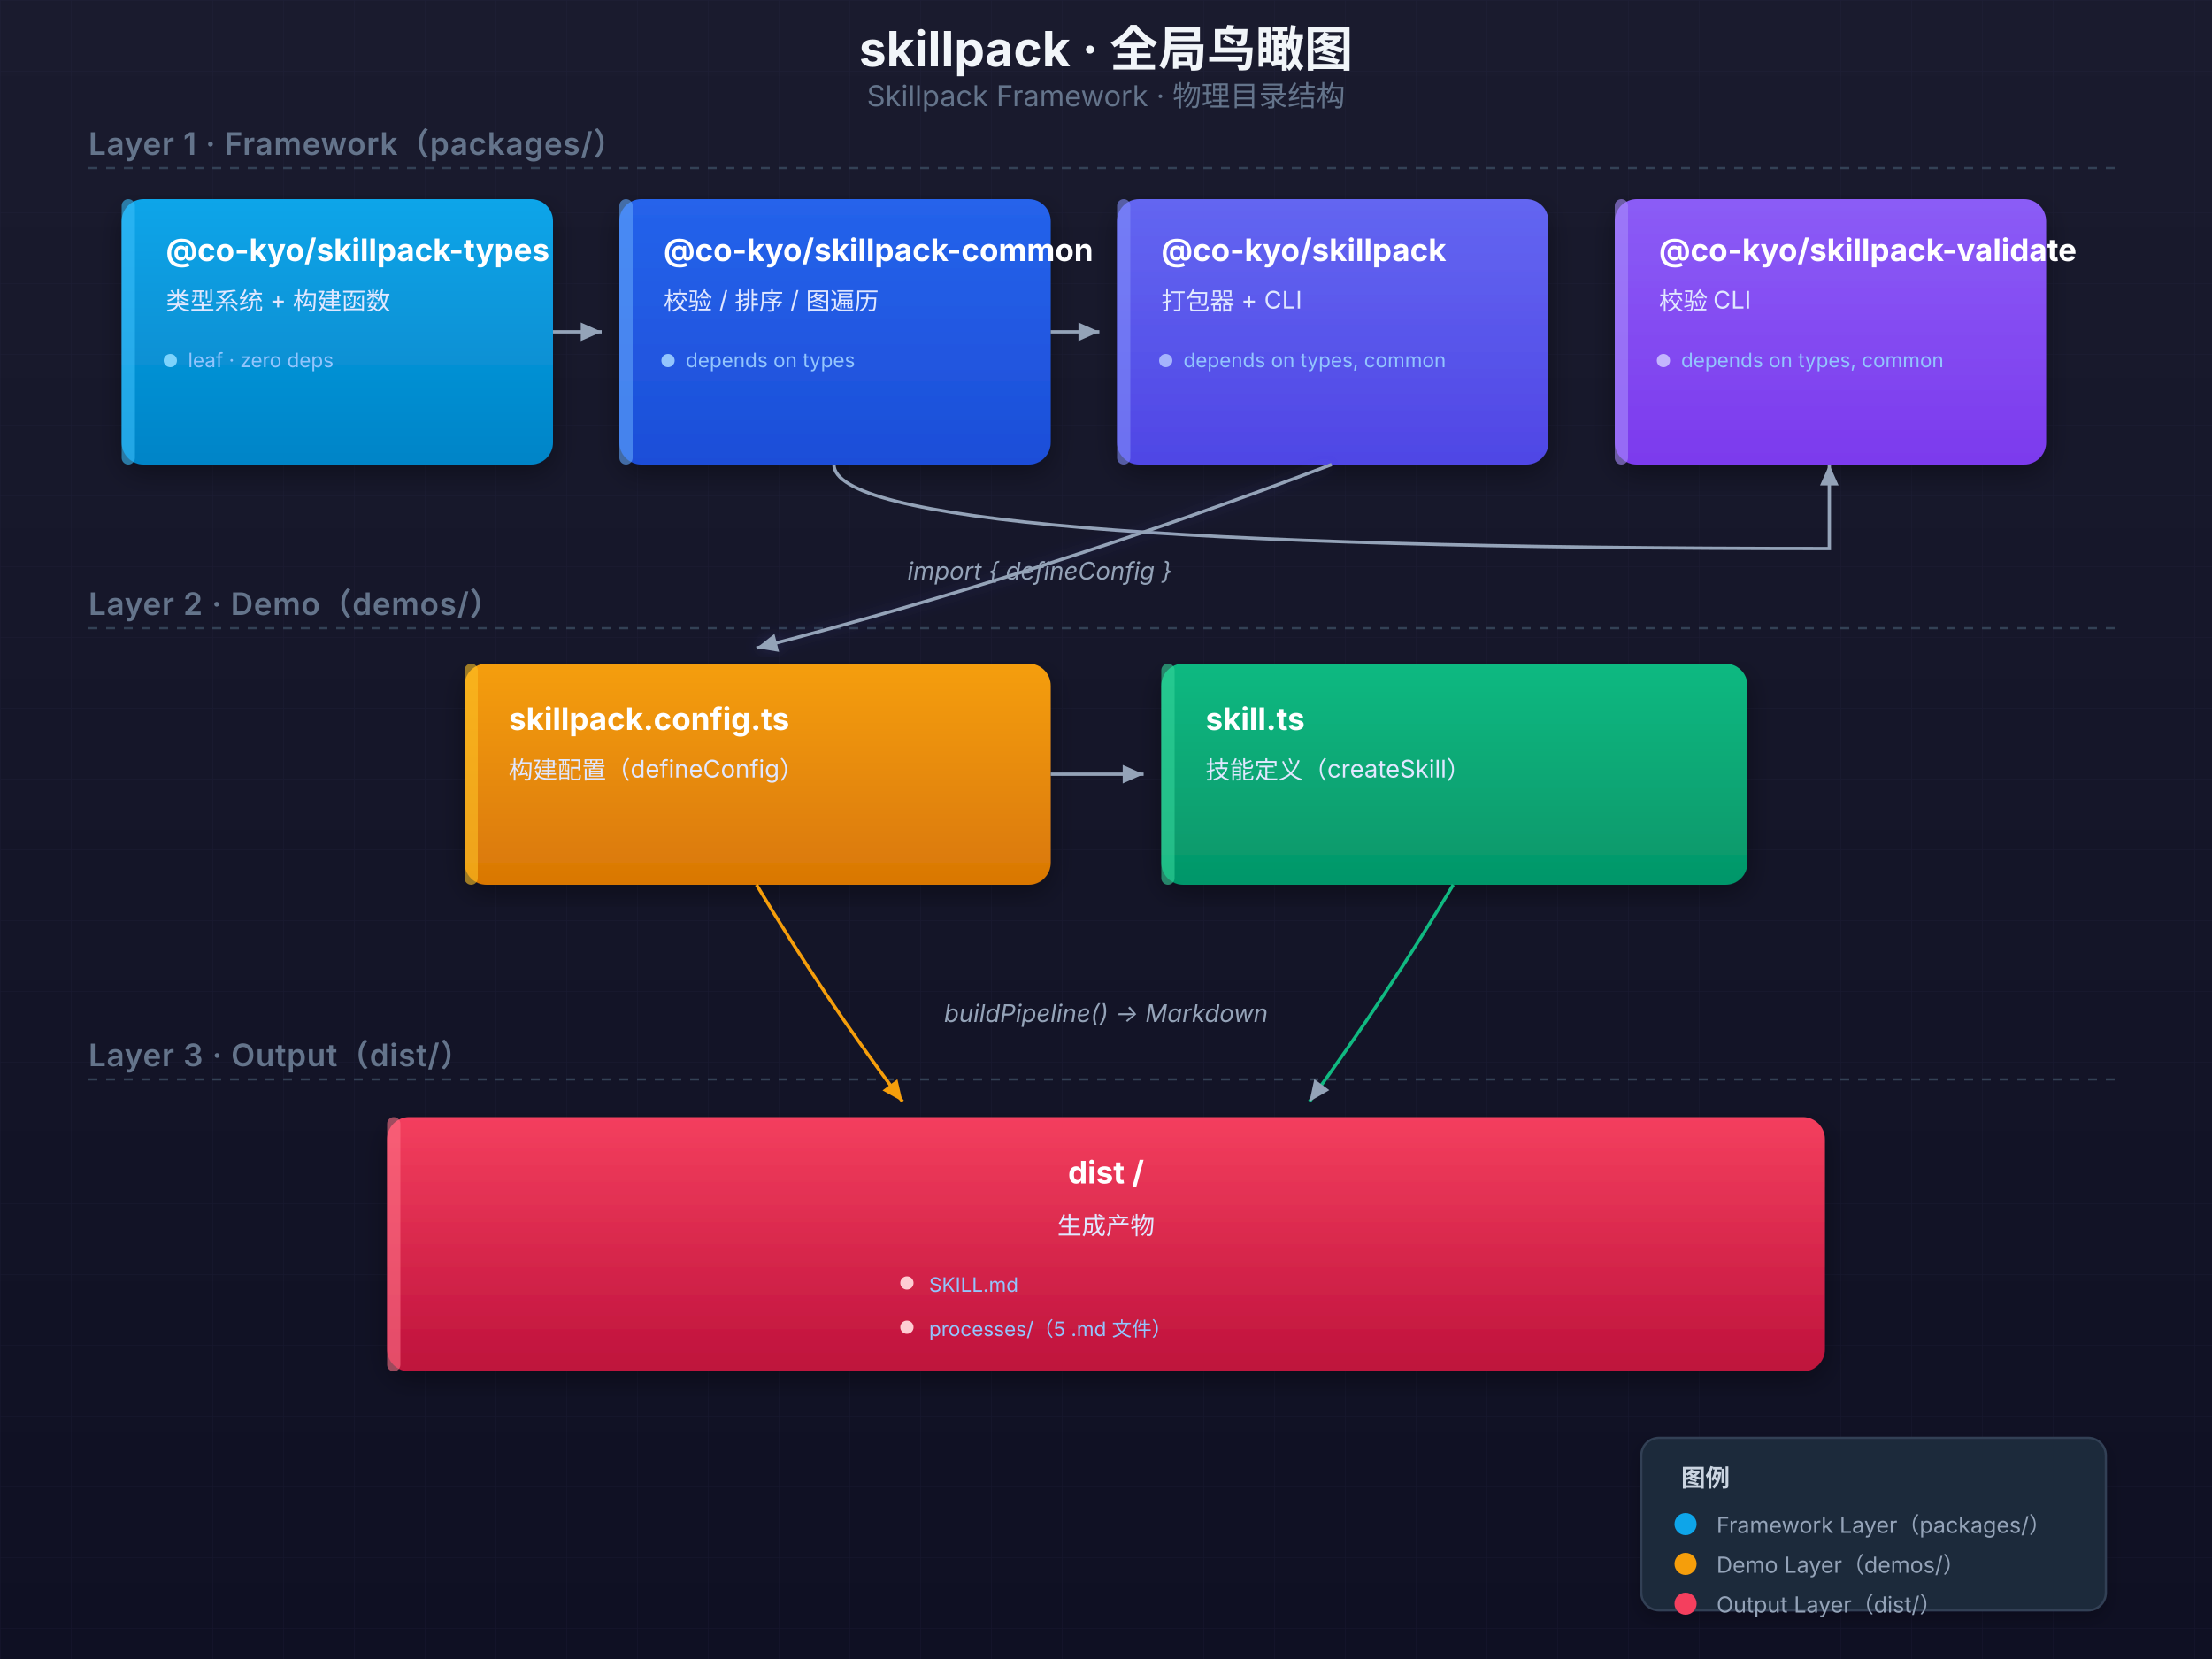
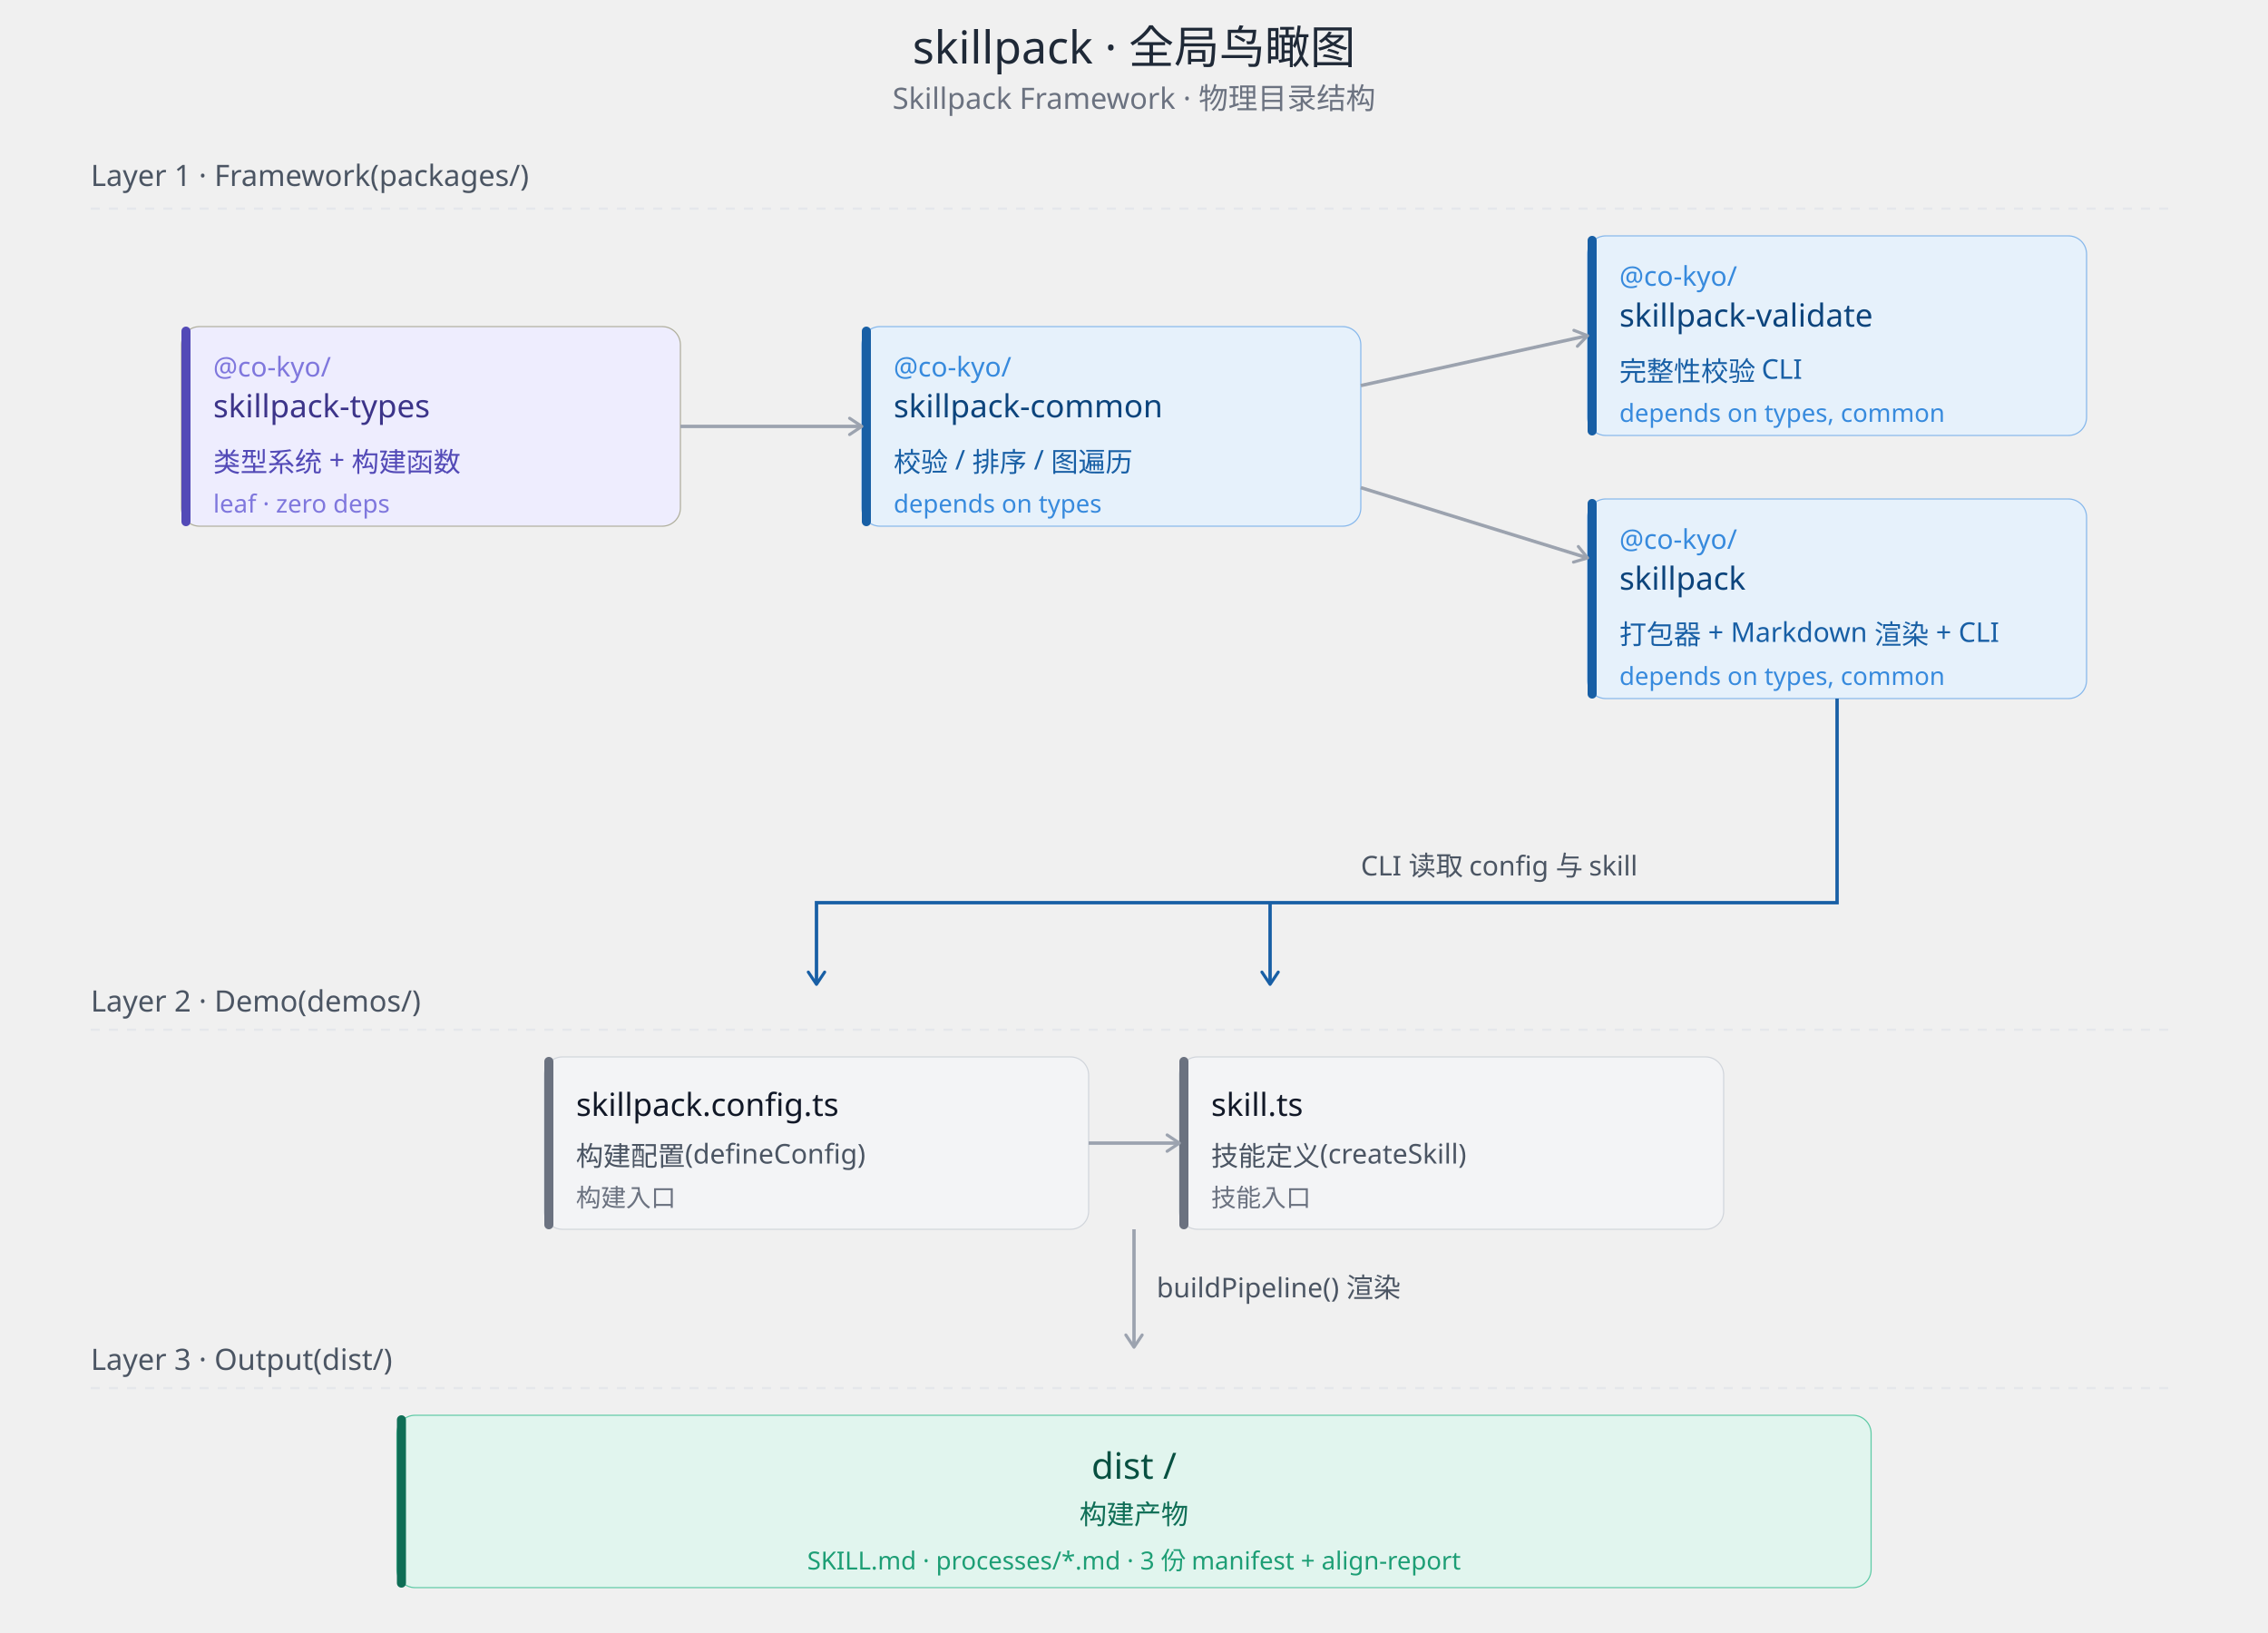
- <svg xmlns="http://www.w3.org/2000/svg" viewBox="0 0 1000 750" width="100%" height="100%">
+ <svg xmlns="http://www.w3.org/2000/svg" viewBox="0 0 1000 720" width="100%" height="auto" role="img" aria-labelledby="t d">
+   <style>
+     text { font-family: "Segoe UI", "PingFang SC", "Hiragino Sans GB", "Microsoft YaHei", system-ui, -apple-system, sans-serif; }
+     .title { font-size: 20px; font-weight: 500; fill: #1f2937; }
+     .subtitle { font-size: 13px; fill: #6b7280; }
+     .section { font-size: 13px; font-weight: 500; fill: #4b5563; }
+     .pkg-scope { font-size: 12px; fill: #7f77dd; }
+     .pkg-name { font-size: 14px; font-weight: 500; fill: #3c3489; }
+     .pkg-scope-b { font-size: 12px; fill: #378add; }
+     .pkg-name-b { font-size: 14px; font-weight: 500; fill: #0c447c; }
+     .pkg-sub { font-size: 12px; fill: #534ab7; }
+     .pkg-sub-b { font-size: 12px; fill: #185fa5; }
+     .pkg-tag { font-size: 11px; fill: #7f77dd; }
+     .pkg-tag-b { font-size: 11px; fill: #378add; }
+     .demo-title { font-size: 14px; font-weight: 500; fill: #111827; }
+     .demo-sub { font-size: 12px; fill: #4b5563; }
+     .demo-tag { font-size: 11px; fill: #6b7280; }
+     .dist-title { font-size: 16px; font-weight: 500; fill: #085041; }
+     .dist-sub { font-size: 12px; fill: #0f6e56; }
+     .dist-tag { font-size: 11px; fill: #1d9e75; }
+     .note { font-size: 12px; fill: #6b7280; }
+     .flow-label { font-size: 12px; font-weight: 500; fill: #4b5563; }
+   </style>
  <defs>
-     <filter id="shadow" x="-5%" y="-5%" width="115%" height="115%">
-       <feDropShadow dx="0" dy="4" stdDeviation="6" flood-color="#000" flood-opacity="0.35" />
-     </filter>
-     <filter id="shadow-light" x="-5%" y="-5%" width="115%" height="115%">
-       <feDropShadow dx="0" dy="3" stdDeviation="4" flood-color="#000" flood-opacity="0.25" />
-     </filter>
-     <filter id="glow-line" x="-5%" y="-5%" width="110%" height="110%">
-       <feDropShadow dx="0" dy="0" stdDeviation="3" flood-color="#6366f1" flood-opacity="0.2" />
-     </filter>
-     <pattern id="grid" width="32" height="32" patternUnits="userSpaceOnUse">
-       <path d="M32 0L0 0 0 32" fill="none" stroke="#2a2b4e" stroke-width="0.5" />
-     </pattern>
-     <marker id="arrow" viewBox="0 0 10 10" refX="9" refY="5" markerWidth="7" markerHeight="7" orient="auto">
-       <path d="M0,1 L9,5 L0,9 Z" fill="#94a3b8" />
+     <marker id="arrow" viewBox="0 0 10 10" refX="8" refY="5" markerWidth="6" markerHeight="6" orient="auto-start-reverse">
+       <path d="M2 1 L8 5 L2 9" fill="none" stroke="#9ca3af" stroke-width="1.5" stroke-linecap="round" stroke-linejoin="round" />
    </marker>
-     <marker id="arrow-amber" viewBox="0 0 10 10" refX="9" refY="5" markerWidth="7" markerHeight="7" orient="auto">
-       <path d="M0,1 L9,5 L0,9 Z" fill="#f59e0b" />
+     <marker id="arrow-blue" viewBox="0 0 10 10" refX="8" refY="5" markerWidth="6" markerHeight="6" orient="auto-start-reverse">
+       <path d="M2 1 L8 5 L2 9" fill="none" stroke="#185fa5" stroke-width="1.5" stroke-linecap="round" stroke-linejoin="round" />
    </marker>
-     <linearGradient id="grad-bg" x1="0" y1="0" x2="0" y2="1">
-       <stop offset="0%" stop-color="#1a1b2e" />
-       <stop offset="100%" stop-color="#0f1023" />
-     </linearGradient>
-     <linearGradient id="g-teal" x1="0" y1="0" x2="0" y2="1">
-       <stop offset="0%" stop-color="#0ea5e9" />
-       <stop offset="100%" stop-color="#0284c7" />
-     </linearGradient>
-     <linearGradient id="g-blue" x1="0" y1="0" x2="0" y2="1">
-       <stop offset="0%" stop-color="#2563eb" />
-       <stop offset="100%" stop-color="#1d4ed8" />
-     </linearGradient>
-     <linearGradient id="g-indigo" x1="0" y1="0" x2="0" y2="1">
-       <stop offset="0%" stop-color="#6366f1" />
-       <stop offset="100%" stop-color="#4f46e5" />
-     </linearGradient>
-     <linearGradient id="g-violet" x1="0" y1="0" x2="0" y2="1">
-       <stop offset="0%" stop-color="#8b5cf6" />
-       <stop offset="100%" stop-color="#7c3aed" />
-     </linearGradient>
-     <linearGradient id="g-amber" x1="0" y1="0" x2="0" y2="1">
-       <stop offset="0%" stop-color="#f59e0b" />
-       <stop offset="100%" stop-color="#d97706" />
-     </linearGradient>
-     <linearGradient id="g-green" x1="0" y1="0" x2="0" y2="1">
-       <stop offset="0%" stop-color="#10b981" />
-       <stop offset="100%" stop-color="#059669" />
-     </linearGradient>
-     <linearGradient id="g-rose" x1="0" y1="0" x2="0" y2="1">
-       <stop offset="0%" stop-color="#f43f5e" />
-       <stop offset="100%" stop-color="#be123c" />
-     </linearGradient>
  </defs>
-   <style>
-     .page-title { font-family: system-ui, -apple-system, sans-serif; font-size: 22px; font-weight: 700; fill: #f1f5f9; }
-     .page-subtitle { font-family: system-ui, -apple-system, sans-serif; font-size: 13px; fill: #64748b; }
-     .section-label { font-family: system-ui, -apple-system, sans-serif; font-size: 14px; font-weight: 600; fill: #64748b; letter-spacing: 0.3px; }
-     .box-title { font-family: system-ui, -apple-system, sans-serif; font-size: 14px; font-weight: 700; fill: #ffffff; }
-     .box-subtitle { font-family: system-ui, -apple-system, sans-serif; font-size: 11px; fill: #e0e7ff; }
-     .box-tag { font-family: system-ui, -apple-system, sans-serif; font-size: 9px; fill: #93c5fd; }
-     .arrow-label { font-family: system-ui, -apple-system, sans-serif; font-size: 11px; fill: #94a3b8; font-style: italic; }
-     .legend-title { font-family: system-ui, -apple-system, sans-serif; font-size: 11px; font-weight: 600; fill: #cbd5e1; }
-     .legend-item { font-family: system-ui, -apple-system, sans-serif; font-size: 10px; fill: #94a3b8; }
-     .node:hover { filter: brightness(1.15); cursor: pointer; }
-   </style>
-   <rect width="1000" height="750" fill="url(#grad-bg)" />
-   <rect width="1000" height="750" fill="url(#grid)" opacity="0.25" />
-   <text x="500" y="30" text-anchor="middle" class="page-title">skillpack · 全局鸟瞰图</text>
-   <text x="500" y="48" text-anchor="middle" class="page-subtitle">Skillpack Framework · 物理目录结构</text>
-   <text x="40" y="70" class="section-label">Layer 1 · Framework（packages/）</text>
-   <line x1="40" y1="76" x2="960" y2="76" stroke="#334155" stroke-width="1" stroke-dasharray="4,4" />
-   <g class="node">
-     <rect x="55" y="90" width="195" height="120" rx="10" ry="10" fill="url(#g-teal)" filter="url(#shadow)" />
-     <rect x="55" y="90" width="6" height="120" rx="3" ry="3" fill="#38bdf8" opacity="0.6" />
-     <text x="75" y="118" class="box-title">@co-kyo/skillpack-types</text>
-     <text x="75" y="140" class="box-subtitle">类型系统 + 构建函数</text>
-     <circle cx="77" cy="163" r="3" fill="#7dd3fc" />
-     <text x="85" y="166" class="box-tag">leaf · zero deps</text>
+   <text x="500" y="28" text-anchor="middle" class="title">skillpack · 全局鸟瞰图</text>
+   <text x="500" y="48" text-anchor="middle" class="subtitle">Skillpack Framework · 物理目录结构</text>
+   <text x="40" y="82" class="section">Layer 1 · Framework(packages/)</text>
+   <line x1="40" y1="92" x2="960" y2="92" stroke="#e5e7eb" stroke-width="1" stroke-dasharray="4,4" />
+   <g>
+     <rect x="80" y="144" width="220" height="88" rx="8" fill="#eeedfe" stroke="#afae9c" stroke-width="0.5" />
+     <rect x="80" y="144" width="4" height="88" rx="2" fill="#534ab7" />
+     <text x="94" y="166" class="pkg-scope">@co-kyo/</text>
+     <text x="94" y="184" class="pkg-name">skillpack-types</text>
+     <text x="94" y="208" class="pkg-sub">类型系统 + 构建函数</text>
+     <text x="94" y="226" class="pkg-tag">leaf · zero deps</text>
  </g>
-   <g class="node">
-     <rect x="280" y="90" width="195" height="120" rx="10" ry="10" fill="url(#g-blue)" filter="url(#shadow)" />
-     <rect x="280" y="90" width="6" height="120" rx="3" ry="3" fill="#60a5fa" opacity="0.6" />
-     <text x="300" y="118" class="box-title">@co-kyo/skillpack-common</text>
-     <text x="300" y="140" class="box-subtitle">校验 / 排序 / 图遍历</text>
-     <circle cx="302" cy="163" r="3" fill="#93c5fd" />
-     <text x="310" y="166" class="box-tag">depends on types</text>
+   <g>
+     <rect x="380" y="144" width="220" height="88" rx="8" fill="#e6f1fb" stroke="#85b7eb" stroke-width="0.5" />
+     <rect x="380" y="144" width="4" height="88" rx="2" fill="#185fa5" />
+     <text x="394" y="166" class="pkg-scope-b">@co-kyo/</text>
+     <text x="394" y="184" class="pkg-name-b">skillpack-common</text>
+     <text x="394" y="208" class="pkg-sub-b">校验 / 排序 / 图遍历</text>
+     <text x="394" y="226" class="pkg-tag-b">depends on types</text>
  </g>
-   <g class="node">
-     <rect x="505" y="90" width="195" height="120" rx="10" ry="10" fill="url(#g-indigo)" filter="url(#shadow)" />
-     <rect x="505" y="90" width="6" height="120" rx="3" ry="3" fill="#818cf8" opacity="0.6" />
-     <text x="525" y="118" class="box-title">@co-kyo/skillpack</text>
-     <text x="525" y="140" class="box-subtitle">打包器 + CLI</text>
-     <circle cx="527" cy="163" r="3" fill="#a5b4fc" />
-     <text x="535" y="166" class="box-tag">depends on types, common</text>
+   <g>
+     <rect x="700" y="104" width="220" height="88" rx="8" fill="#e6f1fb" stroke="#85b7eb" stroke-width="0.5" />
+     <rect x="700" y="104" width="4" height="88" rx="2" fill="#185fa5" />
+     <text x="714" y="126" class="pkg-scope-b">@co-kyo/</text>
+     <text x="714" y="144" class="pkg-name-b">skillpack-validate</text>
+     <text x="714" y="168" class="pkg-sub-b">完整性校验 CLI</text>
+     <text x="714" y="186" class="pkg-tag-b">depends on types, common</text>
  </g>
-   <g class="node">
-     <rect x="730" y="90" width="195" height="120" rx="10" ry="10" fill="url(#g-violet)" filter="url(#shadow)" />
-     <rect x="730" y="90" width="6" height="120" rx="3" ry="3" fill="#a78bfa" opacity="0.6" />
-     <text x="750" y="118" class="box-title">@co-kyo/skillpack-validate</text>
-     <text x="750" y="140" class="box-subtitle">校验 CLI</text>
-     <circle cx="752" cy="163" r="3" fill="#c4b5fd" />
-     <text x="760" y="166" class="box-tag">depends on types, common</text>
+   <g>
+     <rect x="700" y="220" width="220" height="88" rx="8" fill="#e6f1fb" stroke="#85b7eb" stroke-width="0.5" />
+     <rect x="700" y="220" width="4" height="88" rx="2" fill="#185fa5" />
+     <text x="714" y="242" class="pkg-scope-b">@co-kyo/</text>
+     <text x="714" y="260" class="pkg-name-b">skillpack</text>
+     <text x="714" y="284" class="pkg-sub-b">打包器 + Markdown 渲染 + CLI</text>
+     <text x="714" y="302" class="pkg-tag-b">depends on types, common</text>
  </g>
-   <path d="M250 150 L272 150" stroke="#94a3b8" stroke-width="1.5" fill="none" marker-end="url(#arrow)" />
-   <path d="M475 150 L497 150" stroke="#94a3b8" stroke-width="1.5" fill="none" marker-end="url(#arrow)" />
-   <path d="M377 210 Q 377 248 827 248 Q 827 210 827 210" stroke="#94a3b8" stroke-width="1.5" fill="none" marker-end="url(#arrow)" />
-   <text x="40" y="278" class="section-label">Layer 2 · Demo（demos/）</text>
-   <line x1="40" y1="284" x2="960" y2="284" stroke="#334155" stroke-width="1" stroke-dasharray="4,4" />
-   <g class="node">
-     <rect x="210" y="300" width="265" height="100" rx="10" ry="10" fill="url(#g-amber)" filter="url(#shadow)" />
-     <rect x="210" y="300" width="6" height="100" rx="3" ry="3" fill="#fbbf24" opacity="0.6" />
-     <text x="230" y="330" class="box-title">skillpack.config.ts</text>
-     <text x="230" y="352" class="box-subtitle">构建配置（defineConfig）</text>
+   <path d="M300 188 L380 188" fill="none" stroke="#9ca3af" stroke-width="1.5" marker-end="url(#arrow)" />
+   <path d="M600 170 L700 148" fill="none" stroke="#9ca3af" stroke-width="1.5" marker-end="url(#arrow)" />
+   <path d="M600 215 L700 246" fill="none" stroke="#9ca3af" stroke-width="1.5" marker-end="url(#arrow)" />
+   <path d="M810 308 V398 H360 V434" fill="none" stroke="#185fa5" stroke-width="1.5" marker-end="url(#arrow-blue)" />
+   <path d="M560 398 V434" fill="none" stroke="#185fa5" stroke-width="1.5" marker-end="url(#arrow-blue)" />
+   <text x="600" y="386" class="flow-label" fill="#185fa5">CLI 读取 config 与 skill</text>
+   <text x="40" y="446" class="section">Layer 2 · Demo(demos/)</text>
+   <line x1="40" y1="454" x2="960" y2="454" stroke="#e5e7eb" stroke-width="1" stroke-dasharray="4,4" />
+   <g>
+     <rect x="240" y="466" width="240" height="76" rx="8" fill="#f3f4f6" stroke="#d1d5db" stroke-width="0.5" />
+     <rect x="240" y="466" width="4" height="76" rx="2" fill="#6b7280" />
+     <text x="254" y="492" class="demo-title">skillpack.config.ts</text>
+     <text x="254" y="514" class="demo-sub">构建配置(defineConfig)</text>
+     <text x="254" y="532" class="demo-tag">构建入口</text>
  </g>
-   <g class="node">
-     <rect x="525" y="300" width="265" height="100" rx="10" ry="10" fill="url(#g-green)" filter="url(#shadow)" />
-     <rect x="525" y="300" width="6" height="100" rx="3" ry="3" fill="#34d399" opacity="0.6" />
-     <text x="545" y="330" class="box-title">skill.ts</text>
-     <text x="545" y="352" class="box-subtitle">技能定义（createSkill）</text>
+   <g>
+     <rect x="520" y="466" width="240" height="76" rx="8" fill="#f3f4f6" stroke="#d1d5db" stroke-width="0.5" />
+     <rect x="520" y="466" width="4" height="76" rx="2" fill="#6b7280" />
+     <text x="534" y="492" class="demo-title">skill.ts</text>
+     <text x="534" y="514" class="demo-sub">技能定义(createSkill)</text>
+     <text x="534" y="532" class="demo-tag">技能入口</text>
  </g>
-   <path d="M475 350 L517 350" stroke="#94a3b8" stroke-width="1.5" fill="none" marker-end="url(#arrow)" />
-   <text x="40" y="482" class="section-label">Layer 3 · Output（dist/）</text>
-   <line x1="40" y1="488" x2="960" y2="488" stroke="#334155" stroke-width="1" stroke-dasharray="4,4" />
-   <g class="node">
-     <rect x="175" y="505" width="650" height="115" rx="10" ry="10" fill="url(#g-rose)" filter="url(#shadow)" />
-     <rect x="175" y="505" width="6" height="115" rx="3" ry="3" fill="#fb7185" opacity="0.6" />
-     <text x="500" y="535" text-anchor="middle" class="box-title" font-size="16">dist /</text>
-     <text x="500" y="558" text-anchor="middle" class="box-subtitle">生成产物</text>
-     <circle cx="410" cy="580" r="3" fill="#fecdd3" />
-     <text x="420" y="584" class="box-tag" fill="#fda4af">SKILL.md</text>
-     <circle cx="410" cy="600" r="3" fill="#fecdd3" />
-     <text x="420" y="604" class="box-tag" fill="#fda4af">processes/（5 .md 文件）</text>
+   <path d="M480 504 L520 504" fill="none" stroke="#9ca3af" stroke-width="1.5" marker-end="url(#arrow)" />
+   <path d="M500 542 L500 594" fill="none" stroke="#9ca3af" stroke-width="1.5" marker-end="url(#arrow)" />
+   <text x="510" y="572" class="flow-label">buildPipeline() 渲染</text>
+   <text x="40" y="604" class="section">Layer 3 · Output(dist/)</text>
+   <line x1="40" y1="612" x2="960" y2="612" stroke="#e5e7eb" stroke-width="1" stroke-dasharray="4,4" />
+   <g>
+     <rect x="175" y="624" width="650" height="76" rx="8" fill="#e1f5ee" stroke="#5dcaa5" stroke-width="0.5" />
+     <rect x="175" y="624" width="4" height="76" rx="2" fill="#0f6e56" />
+     <text x="500" y="652" text-anchor="middle" class="dist-title">dist /</text>
+     <text x="500" y="672" text-anchor="middle" class="dist-sub">构建产物</text>
+     <text x="500" y="692" text-anchor="middle" class="dist-tag">SKILL.md  ·  processes/*.md  ·  3 份 manifest + align-report</text>
  </g>
-   <path d="M602 210 Q 470 260 342 293" stroke="#94a3b8" stroke-width="1.5" fill="none" marker-end="url(#arrow)" filter="url(#glow-line)" />
-   <text x="470" y="262" text-anchor="middle" class="arrow-label">import { defineConfig }</text>
-   <path d="M342 400 Q 372 450 408 498" stroke="#f59e0b" stroke-width="1.5" fill="none" marker-end="url(#arrow-amber)" />
-   <path d="M657 400 Q 627 450 592 498" stroke="#10b981" stroke-width="1.5" fill="none" marker-end="url(#arrow)" />
-   <text x="500" y="462" text-anchor="middle" class="arrow-label">buildPipeline() → Markdown</text>
-   <rect x="742" y="650" width="210" height="78" rx="8" ry="8" fill="#1e293b" stroke="#334155" stroke-width="1" filter="url(#shadow-light)" />
-   <text x="760" y="672" class="legend-title">图例</text>
-   <circle cx="762" cy="689" r="5" fill="#0ea5e9" />
-   <text x="776" y="693" class="legend-item">Framework Layer（packages/）</text>
-   <circle cx="762" cy="707" r="5" fill="#f59e0b" />
-   <text x="776" y="711" class="legend-item">Demo Layer（demos/）</text>
-   <circle cx="762" cy="725" r="5" fill="#f43f5e" />
-   <text x="776" y="729" class="legend-item">Output Layer（dist/）</text>
</svg>
